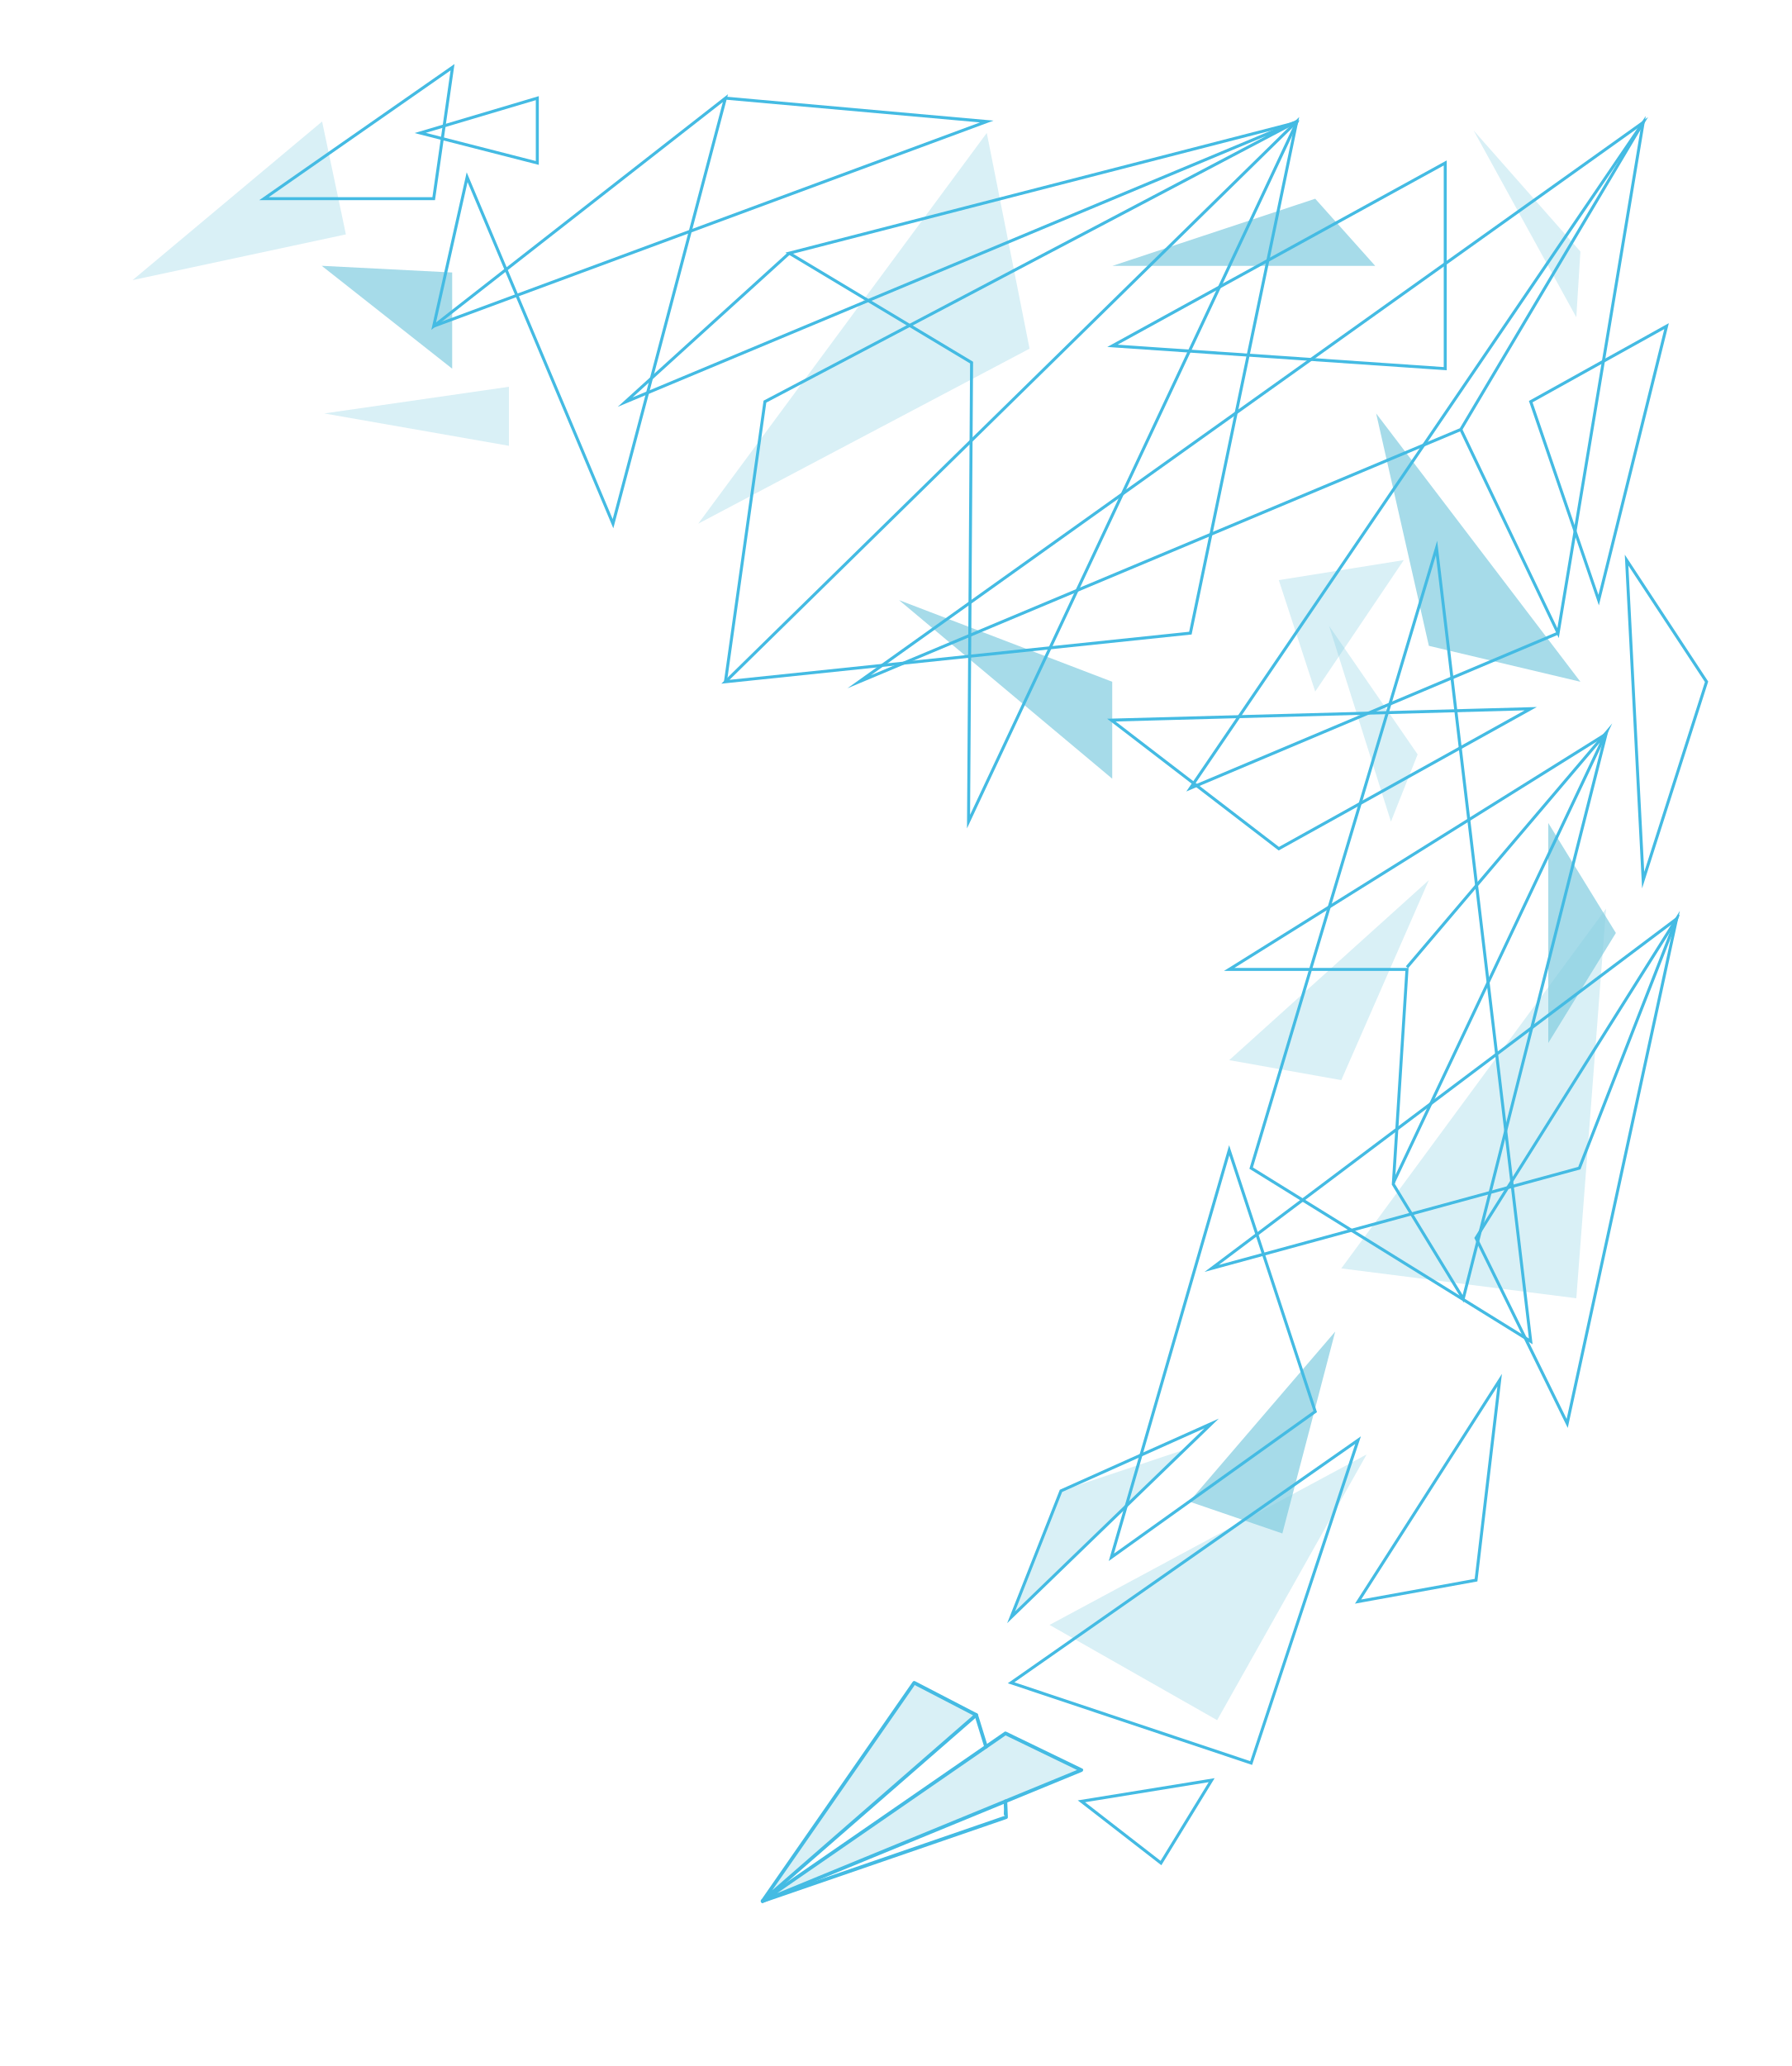
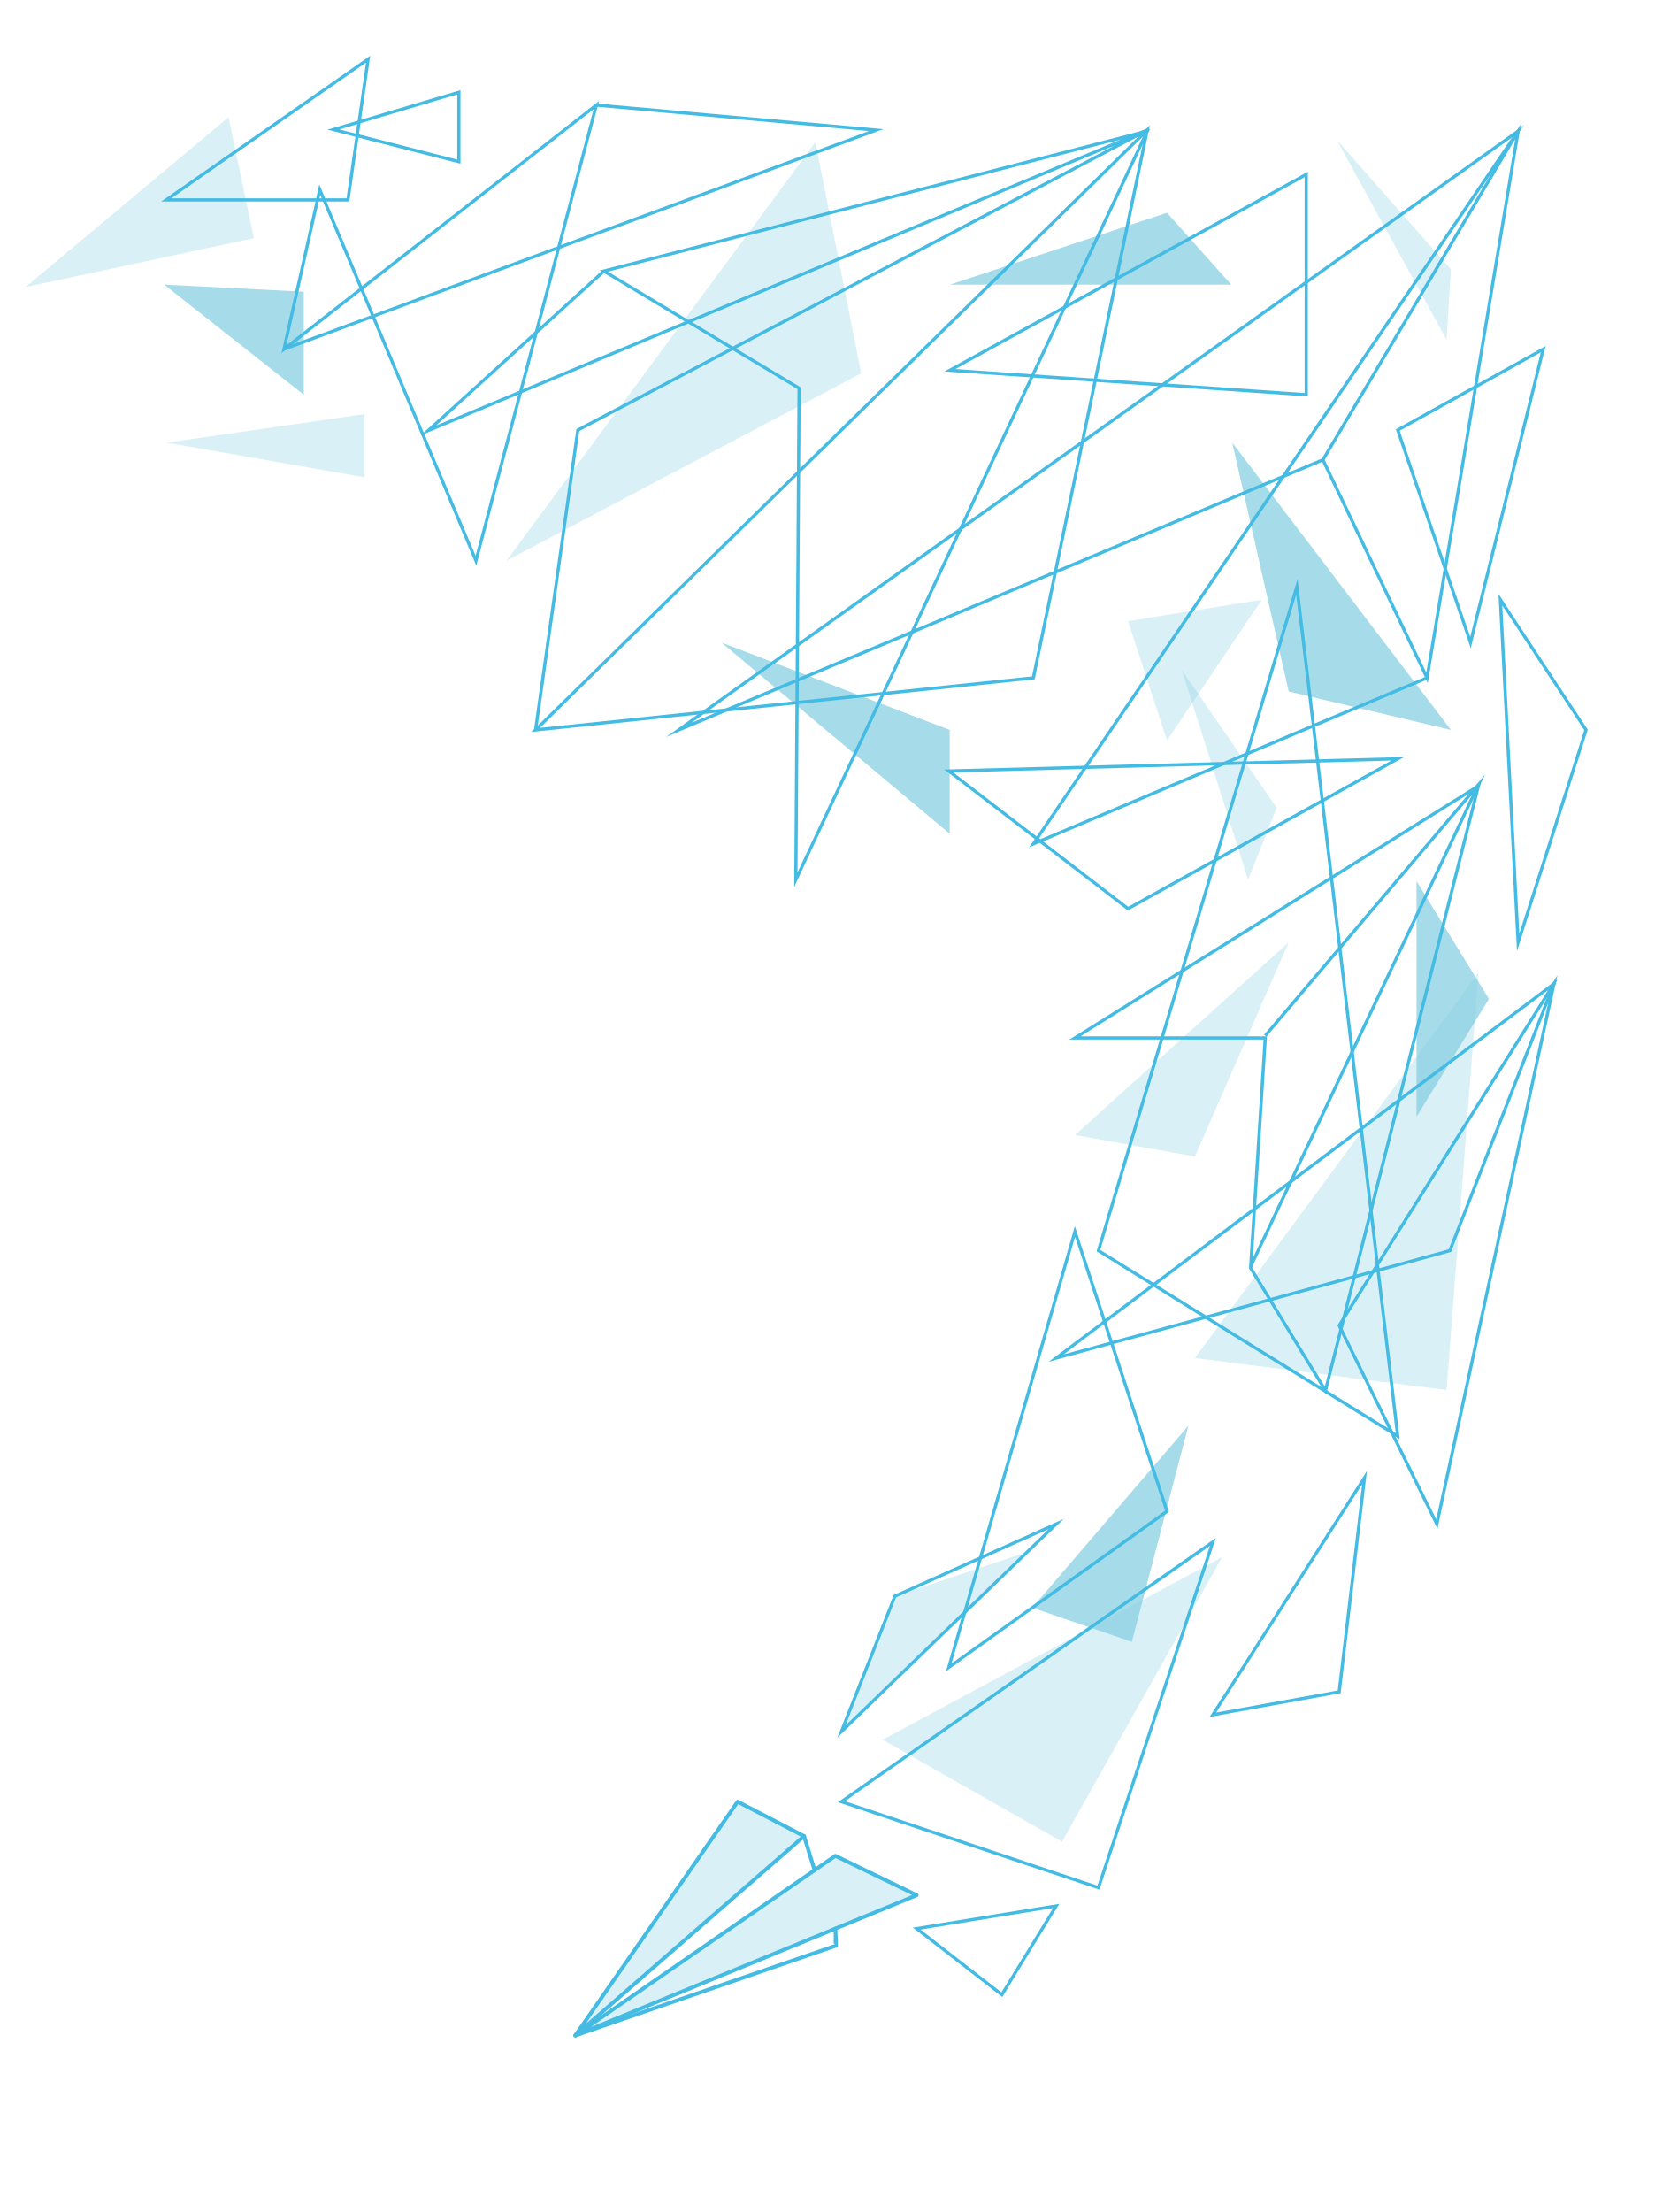
- <svg xmlns="http://www.w3.org/2000/svg" version="1.1" id="Layer_2" x="0px" y="0px" width="599.97px" height="691.575px" viewBox="0 0 599.97 691.575" enable-background="new 0 0 599.97 691.575" xml:space="preserve">
-   <polygon opacity="0.3" fill="#80CCE0" points="233.777,175.303 330.399,44.504 344.725,116.715 " />
-   <polygon opacity="0.3" fill="#80CCE0" points="428.18,194.188 470.019,187.492 440.369,231.489 " />
-   <polygon opacity="0.3" fill="#80CCE0" points="411.575,354.871 478.424,294.614 449.1,361.566 " />
-   <polygon opacity="0.3" fill="#80CCE0" points="338.539,541.378 355.246,499.055 396.627,485.243 " />
-   <polygon opacity="0.3" fill="#80CCE0" points="351.421,543.928 457.586,486.859 407.532,575.81 " />
-   <polygon opacity="0.7" fill="#80CCE0" points="398.213,502.642 429.371,513.31 447.065,445.733 " />
-   <polygon opacity="0.3" fill="#80CCE0" points="449.1,424.59 537.744,304.179 527.792,434.579 " />
-   <polygon opacity="0.7" fill="#80CCE0" points="518.403,349.132 518.403,275.486 541.039,312.309 " />
-   <polygon opacity="0.7" fill="#80CCE0" points="529.161,228.212 460.773,138.396 478.424,216.186 " />
-   <polygon opacity="0.3" fill="#80CCE0" points="465.726,275.018 444.999,209.491 474.66,252.531 " />
-   <polygon opacity="0.7" fill="#80CCE0" points="372.403,260.661 301.016,200.883 372.403,228.212 " />
-   <polygon opacity="0.3" fill="#80CCE0" points="170.403,149.234 108.552,138.396 170.403,129.468 " />
-   <polygon opacity="0.3" fill="#80CCE0" points="44.4,93.761 107.844,40.678 115.815,78.458 " />
-   <polygon opacity="0.7" fill="#80CCE0" points="107.724,88.979 151.403,91.21 151.403,123.411 " />
-   <polygon opacity="0.3" fill="#80CCE0" points="527.792,106.194 493.422,43.7 529.161,84.196 " />
-   <polygon opacity="0.7" fill="#80CCE0" points="460.456,89 372.461,89 440.369,66.523 " />
-   <polygon opacity="0.3" fill="#80CCE0" points="254.978,636.371 306.097,563.294 326.866,574.064 " />
-   <polyline opacity="0.3" fill="#80CCE0" points="254.978,636.371 255.403,636.08 336.651,580.217 362.085,592.525 " />
-   <polygon fill="none" stroke="#44BBE3" stroke-miterlimit="10" points="264.261,84.746 434.184,40.993 324.294,275.018   325.311,121.375 " />
-   <polygon fill="none" stroke="#44BBE3" stroke-miterlimit="10" points="287.665,228.212 550.177,40.993 489.128,143.76 " />
-   <polyline fill="none" stroke="#44BBE3" stroke-miterlimit="10" points="521.688,211.933 398.571,263.825 550.177,40.993   521.688,211.933 489.128,143.76 " />
-   <polygon fill="none" stroke="#44BBE3" stroke-miterlimit="10" points="398.571,211.933 434.184,40.678 242.894,228.212 " />
-   <polyline fill="none" stroke="#44BBE3" stroke-miterlimit="10" points="242.894,228.212 256.121,134.445 434.184,40.678   209.316,134.603 264.261,84.746 " />
-   <polygon fill="none" stroke="#44BBE3" stroke-miterlimit="10" points="512.531,449.01 480.987,183.443 418.92,391.013 " />
-   <polygon fill="none" stroke="#44BBE3" stroke-miterlimit="10" points="561.371,307.578 405.694,424.59 528.81,391.013 " />
-   <polygon fill="none" stroke="#44BBE3" stroke-miterlimit="10" points="561.371,307.578 524.741,476.482 494.215,414.416 " />
-   <polygon fill="none" stroke="#44BBE3" stroke-miterlimit="10" points="145.213,109.166 242.894,32.854 205.247,175.303   156.406,59.308 " />
-   <polyline fill="none" stroke="#44BBE3" stroke-miterlimit="10" points="145.213,109.166 330.399,40.678 242.894,32.854 " />
-   <polygon fill="none" stroke="#44BBE3" stroke-miterlimit="10" points="411.575,324.5 537.744,245.72 489.921,434.757   466.519,396.416 471.098,324.5 " />
-   <polyline fill="none" stroke="#44BBE3" stroke-miterlimit="10" points="471.098,323.786 537.744,245.363 466.519,395.971 " />
+ <svg xmlns="http://www.w3.org/2000/svg" version="1.1" id="Layer_2" x="0px" y="0px" width="524.567px" height="691.575px" viewBox="0 0 524.567 691.575" enable-background="new 0 0 524.567 691.575" xml:space="preserve">
+   <polygon opacity="0.3" fill="#80CCE0" points="158.374,175.303 254.996,44.504 269.322,116.715 " />
+   <polygon opacity="0.3" fill="#80CCE0" points="352.777,194.188 394.616,187.492 364.966,231.489 " />
+   <polygon opacity="0.3" fill="#80CCE0" points="336.172,354.871 403.021,294.614 373.697,361.566 " />
+   <polygon opacity="0.3" fill="#80CCE0" points="263.136,541.378 279.843,499.055 321.225,485.243 " />
+   <polygon opacity="0.3" fill="#80CCE0" points="276.019,543.928 382.184,486.859 332.129,575.81 " />
+   <polygon opacity="0.7" fill="#80CCE0" points="322.811,502.642 353.968,513.31 371.662,445.733 " />
+   <polygon opacity="0.3" fill="#80CCE0" points="373.697,424.59 462.341,304.179 452.39,434.579 " />
+   <polygon opacity="0.7" fill="#80CCE0" points="443,349.132 443,275.486 465.636,312.309 " />
+   <polygon opacity="0.7" fill="#80CCE0" points="453.758,228.212 385.37,138.396 403.021,216.186 " />
+   <polygon opacity="0.3" fill="#80CCE0" points="390.323,275.018 369.596,209.491 399.257,252.531 " />
+   <polygon opacity="0.7" fill="#80CCE0" points="297,260.661 225.613,200.883 297,228.212 " />
+   <polygon opacity="0.3" fill="#80CCE0" points="114,149.234 52.149,138.396 114,129.468 " />
+   <polygon opacity="0.3" fill="#80CCE0" points="7.998,89.761 71.441,36.678 79.412,74.458 " />
+   <polygon opacity="0.7" fill="#80CCE0" points="51.321,88.979 95,91.21 95,123.411 " />
+   <polygon opacity="0.3" fill="#80CCE0" points="452.39,106.194 418.02,43.7 453.758,84.196 " />
+   <polygon opacity="0.7" fill="#80CCE0" points="385.053,89 297.059,89 364.966,66.523 " />
+   <polygon opacity="0.3" fill="#80CCE0" points="179.575,636.371 230.694,563.294 251.463,574.064 " />
+   <polyline opacity="0.3" fill="#80CCE0" points="179.575,636.371 180,636.08 261.248,580.217 286.683,592.525 " />
+   <polygon fill="none" stroke="#44BBE3" stroke-miterlimit="10" points="188.858,84.746 358.781,40.993 248.892,275.018   249.908,121.375 " />
+   <polygon fill="none" stroke="#44BBE3" stroke-miterlimit="10" points="212.262,228.212 474.774,40.993 413.726,143.76 " />
+   <polyline fill="none" stroke="#44BBE3" stroke-miterlimit="10" points="446.285,211.933 323.168,263.825 474.774,40.993   446.285,211.933 413.726,143.76 " />
+   <polygon fill="none" stroke="#44BBE3" stroke-miterlimit="10" points="323.168,211.933 358.781,40.678 167.491,228.212 " />
+   <polyline fill="none" stroke="#44BBE3" stroke-miterlimit="10" points="167.491,228.212 180.718,134.445 358.781,40.678   133.913,134.603 188.858,84.746 " />
+   <polygon fill="none" stroke="#44BBE3" stroke-miterlimit="10" points="437.128,449.01 405.584,183.443 343.518,391.013 " />
+   <polygon fill="none" stroke="#44BBE3" stroke-miterlimit="10" points="485.968,307.578 330.291,424.59 453.407,391.013 " />
+   <polygon fill="none" stroke="#44BBE3" stroke-miterlimit="10" points="485.968,307.578 449.338,476.482 418.812,414.416 " />
+   <polygon fill="none" stroke="#44BBE3" stroke-miterlimit="10" points="88.811,109.166 186.491,32.854 148.844,175.303   100.003,59.308 " />
+   <polyline fill="none" stroke="#44BBE3" stroke-miterlimit="10" points="88.811,109.166 273.996,40.678 186.491,32.854 " />
+   <polygon fill="none" stroke="#44BBE3" stroke-miterlimit="10" points="336.172,324.5 462.341,245.72 414.519,434.757   391.116,396.416 395.695,324.5 " />
+   <polyline fill="none" stroke="#44BBE3" stroke-miterlimit="10" points="395.695,323.786 462.341,245.363 391.116,395.971 " />
  <g>
    <g>
      <g>
-         <path fill="#44BBE3" d="M255.846,636.674c14.207-20.45,28.415-40.9,42.622-61.351c2.497-3.594,4.994-7.188,7.49-10.782     c0.967-1.391-0.277-0.788,0.548-0.359c2.937,1.522,5.872,3.045,8.808,4.567c3.066,1.59,6.133,3.18,9.198,4.771     c0.668,0.346,1.336,0.692,2.004,1.038c-0.771-0.399,0.372-1.307-0.572-0.484c-2.882,2.511-5.764,5.021-8.646,7.53     c-20.798,18.115-41.596,36.229-62.394,54.344c-0.585,0.509,0.268,1.354,0.848,0.848c23.847-20.769,47.692-41.537,71.538-62.307     c0.285-0.247,0.208-0.771-0.121-0.941c-6.923-3.591-13.846-7.181-20.769-10.771c-0.308-0.159-0.627-0.063-0.821,0.216     c-16.923,24.359-33.846,48.718-50.77,73.077C254.367,636.705,255.408,637.305,255.846,636.674z" />
+         <path fill="#44BBE3" d="M180.443,636.674c14.207-20.45,28.415-40.9,42.622-61.351c2.497-3.594,4.994-7.188,7.49-10.782     c0.967-1.391-0.277-0.788,0.548-0.359c2.937,1.522,5.872,3.045,8.808,4.567c3.066,1.59,6.133,3.18,9.198,4.771     c0.668,0.346,1.336,0.692,2.004,1.038c-0.771-0.399,0.372-1.307-0.572-0.484c-2.882,2.511-5.764,5.021-8.646,7.53     c-20.798,18.115-41.596,36.229-62.394,54.344c-0.585,0.509,0.268,1.354,0.848,0.848c23.847-20.769,47.692-41.537,71.538-62.307     c0.285-0.247,0.208-0.771-0.121-0.941c-6.923-3.591-13.846-7.181-20.769-10.771c-0.308-0.159-0.627-0.063-0.821,0.216     c-16.923,24.359-33.846,48.718-50.77,73.077C178.964,636.705,180.005,637.305,180.443,636.674z" />
      </g>
    </g>
    <g>
      <g>
-         <path fill="#44BBE3" d="M255.63,636.889c19.007-13.124,38.015-26.248,57.021-39.373c7.972-5.505,15.944-11.01,23.917-16.515     c0.565-0.391,0.27-0.028-0.18-0.246c0.587,0.284,1.174,0.568,1.762,0.853c2.902,1.404,5.804,2.809,8.706,4.213     c4.976,2.408,9.95,4.815,14.926,7.223c0.048-0.365,0.096-0.73,0.144-1.096c-35.586,14.615-71.172,29.23-106.758,43.846     c-0.706,0.289-0.397,1.451,0.318,1.156c35.586-14.615,71.172-29.23,106.758-43.846c0.427-0.175,0.667-0.843,0.144-1.096     c-8.479-4.104-16.956-8.206-25.435-12.309c-0.186-0.091-0.423-0.127-0.605,0c-27.107,18.718-54.216,37.436-81.323,56.154     C254.393,636.289,254.992,637.33,255.63,636.889z" />
+         <path fill="#44BBE3" d="M180.228,636.889c19.007-13.124,38.015-26.248,57.021-39.373c7.972-5.505,15.944-11.01,23.917-16.515     c0.565-0.391,0.27-0.028-0.18-0.246c0.587,0.284,1.174,0.568,1.762,0.853c2.902,1.404,5.804,2.809,8.706,4.213     c4.976,2.408,9.95,4.815,14.926,7.223c0.048-0.365,0.096-0.73,0.144-1.096c-35.586,14.615-71.172,29.23-106.758,43.846     c-0.706,0.289-0.397,1.451,0.318,1.156c35.586-14.615,71.172-29.23,106.758-43.846c0.427-0.175,0.667-0.843,0.144-1.096     c-8.479-4.104-16.956-8.206-25.435-12.309c-0.186-0.091-0.423-0.127-0.605,0c-27.107,18.718-54.216,37.436-81.323,56.154     C178.99,636.289,179.589,637.33,180.228,636.889z" />
      </g>
    </g>
    <g>
      <g>
-         <path fill="#44BBE3" d="M326.288,574.224c1.094,3.548,2.188,7.096,3.283,10.643c0.227,0.737,1.386,0.423,1.156-0.318     c-1.094-3.548-2.188-7.096-3.283-10.643C327.217,573.168,326.058,573.482,326.288,574.224L326.288,574.224z" />
+         <path fill="#44BBE3" d="M250.885,574.224c1.094,3.548,2.188,7.096,3.283,10.643c0.227,0.737,1.386,0.423,1.156-0.318     c-1.094-3.548-2.188-7.096-3.283-10.643C251.814,573.168,250.655,573.482,250.885,574.224L250.885,574.224z" />
      </g>
    </g>
    <g>
      <g>
-         <path fill="#44BBE3" d="M336.051,602.972c0.035,0.888,0.071,1.774,0.107,2.661c0.042,1.046-0.365,2.397,0.533,2.089     c-0.453,0.155-0.906,0.312-1.359,0.468c-2.572,0.886-5.145,1.771-7.717,2.657c-9.307,3.204-18.613,6.409-27.92,9.613     c-14.843,5.111-29.686,10.222-44.527,15.333c-0.728,0.25-0.415,1.409,0.318,1.156c27.18-9.358,54.359-18.717,81.538-28.076     c0.247-0.085,0.452-0.301,0.44-0.578c-0.071-1.774-0.143-3.549-0.215-5.323C337.22,602.2,336.02,602.197,336.051,602.972     L336.051,602.972z" />
+         <path fill="#44BBE3" d="M260.648,602.972c0.035,0.888,0.071,1.774,0.107,2.661c0.042,1.046-0.365,2.397,0.533,2.089     c-0.453,0.155-0.906,0.312-1.359,0.468c-2.572,0.886-5.145,1.771-7.717,2.657c-9.307,3.204-18.613,6.409-27.92,9.613     c-14.843,5.111-29.686,10.222-44.527,15.333c-0.728,0.25-0.415,1.409,0.318,1.156c27.18-9.358,54.359-18.717,81.538-28.076     c0.247-0.085,0.452-0.301,0.44-0.578c-0.071-1.774-0.143-3.549-0.215-5.323C261.817,602.2,260.617,602.197,260.648,602.972     L260.648,602.972z" />
      </g>
    </g>
  </g>
-   <polygon fill="none" stroke="#44BBE3" stroke-miterlimit="10" points="338.539,563.294 454.716,482.078 418.92,590.157 " />
-   <polygon fill="none" stroke="#44BBE3" stroke-miterlimit="10" points="362.085,602.972 405.694,595.896 388.721,623.633 " />
-   <polygon fill="none" stroke="#44BBE3" stroke-miterlimit="10" points="372.116,521.293 411.575,385.04 440.369,472.514 " />
-   <polygon fill="none" stroke="#44BBE3" stroke-miterlimit="10" points="88.397,66.5 151.522,22.503 145.213,66.5 " />
-   <polygon fill="none" stroke="#44BBE3" stroke-miterlimit="10" points="140.689,44.504 179.903,32.854 179.903,54.546 " />
-   <polygon fill="none" stroke="#44BBE3" stroke-miterlimit="10" points="454.716,536.117 502.131,461.993 494.215,528.944 " />
-   <polygon fill="none" stroke="#44BBE3" stroke-miterlimit="10" points="544.622,187.492 550.177,294.614 571.403,228.212 " />
-   <polygon fill="none" stroke="#44BBE3" stroke-miterlimit="10" points="512.531,134.445 558.012,109.166 535.272,200.883 " />
-   <polygon fill="none" stroke="#44BBE3" stroke-miterlimit="10" points="372.487,115.759 483.903,54.546 483.903,123.411 " />
-   <polygon fill="none" stroke="#44BBE3" stroke-miterlimit="10" points="372.116,241.053 512.531,237.228 428.18,284.094 " />
-   <polygon fill="none" stroke="#44BBE3" stroke-miterlimit="10" points="355.246,499.055 405.694,476.482 338.539,541.378 " />
+   <polygon fill="none" stroke="#44BBE3" stroke-miterlimit="10" points="263.136,563.294 379.313,482.078 343.518,590.157 " />
+   <polygon fill="none" stroke="#44BBE3" stroke-miterlimit="10" points="286.683,602.972 330.291,595.896 313.318,623.633 " />
+   <polygon fill="none" stroke="#44BBE3" stroke-miterlimit="10" points="296.713,521.293 336.172,385.04 364.966,472.514 " />
+   <polygon fill="none" stroke="#44BBE3" stroke-miterlimit="10" points="51.994,62.5 115.119,18.503 108.811,62.5 " />
+   <polygon fill="none" stroke="#44BBE3" stroke-miterlimit="10" points="104.286,40.504 143.5,28.854 143.5,50.546 " />
+   <polygon fill="none" stroke="#44BBE3" stroke-miterlimit="10" points="379.313,536.117 426.729,461.993 418.812,528.944 " />
+   <polygon fill="none" stroke="#44BBE3" stroke-miterlimit="10" points="469.219,187.492 474.774,294.614 496,228.212 " />
+   <polygon fill="none" stroke="#44BBE3" stroke-miterlimit="10" points="437.128,134.445 482.609,109.166 459.869,200.883 " />
+   <polygon fill="none" stroke="#44BBE3" stroke-miterlimit="10" points="297.084,115.759 408.5,54.546 408.5,123.411 " />
+   <polygon fill="none" stroke="#44BBE3" stroke-miterlimit="10" points="296.713,241.053 437.128,237.228 352.777,284.094 " />
+   <polygon fill="none" stroke="#44BBE3" stroke-miterlimit="10" points="279.843,499.055 330.291,476.482 263.136,541.378 " />
</svg>
